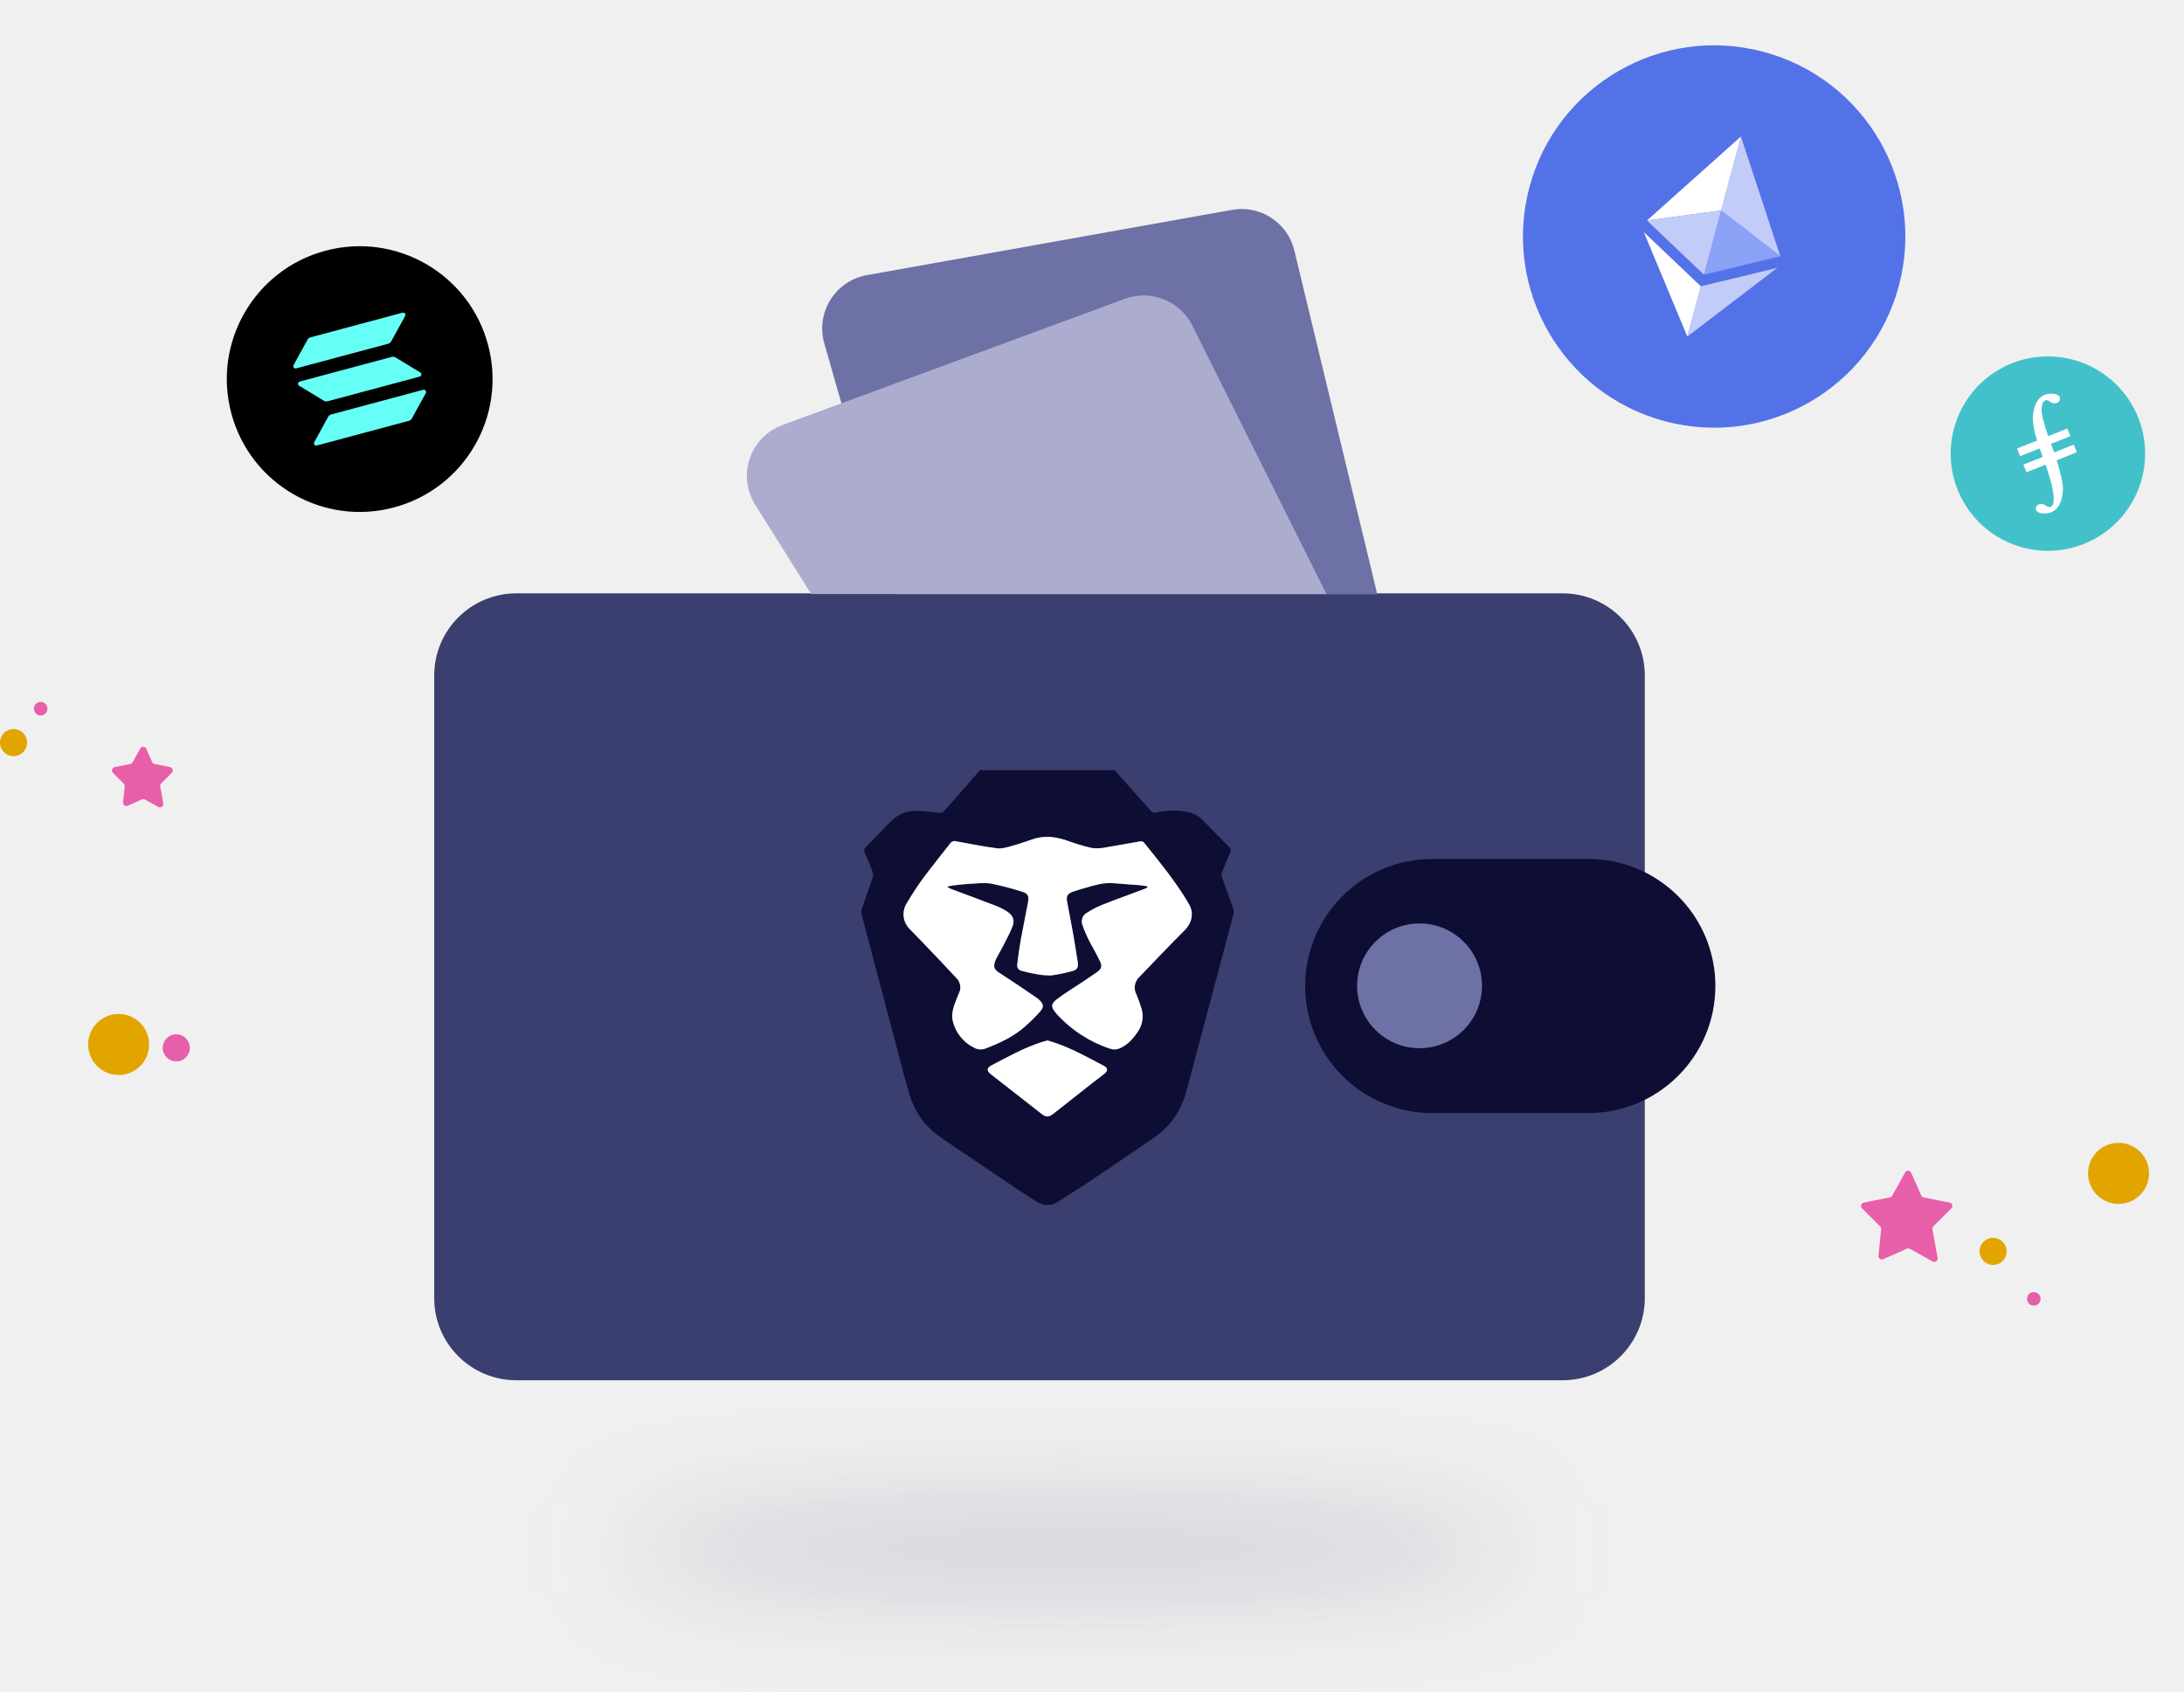
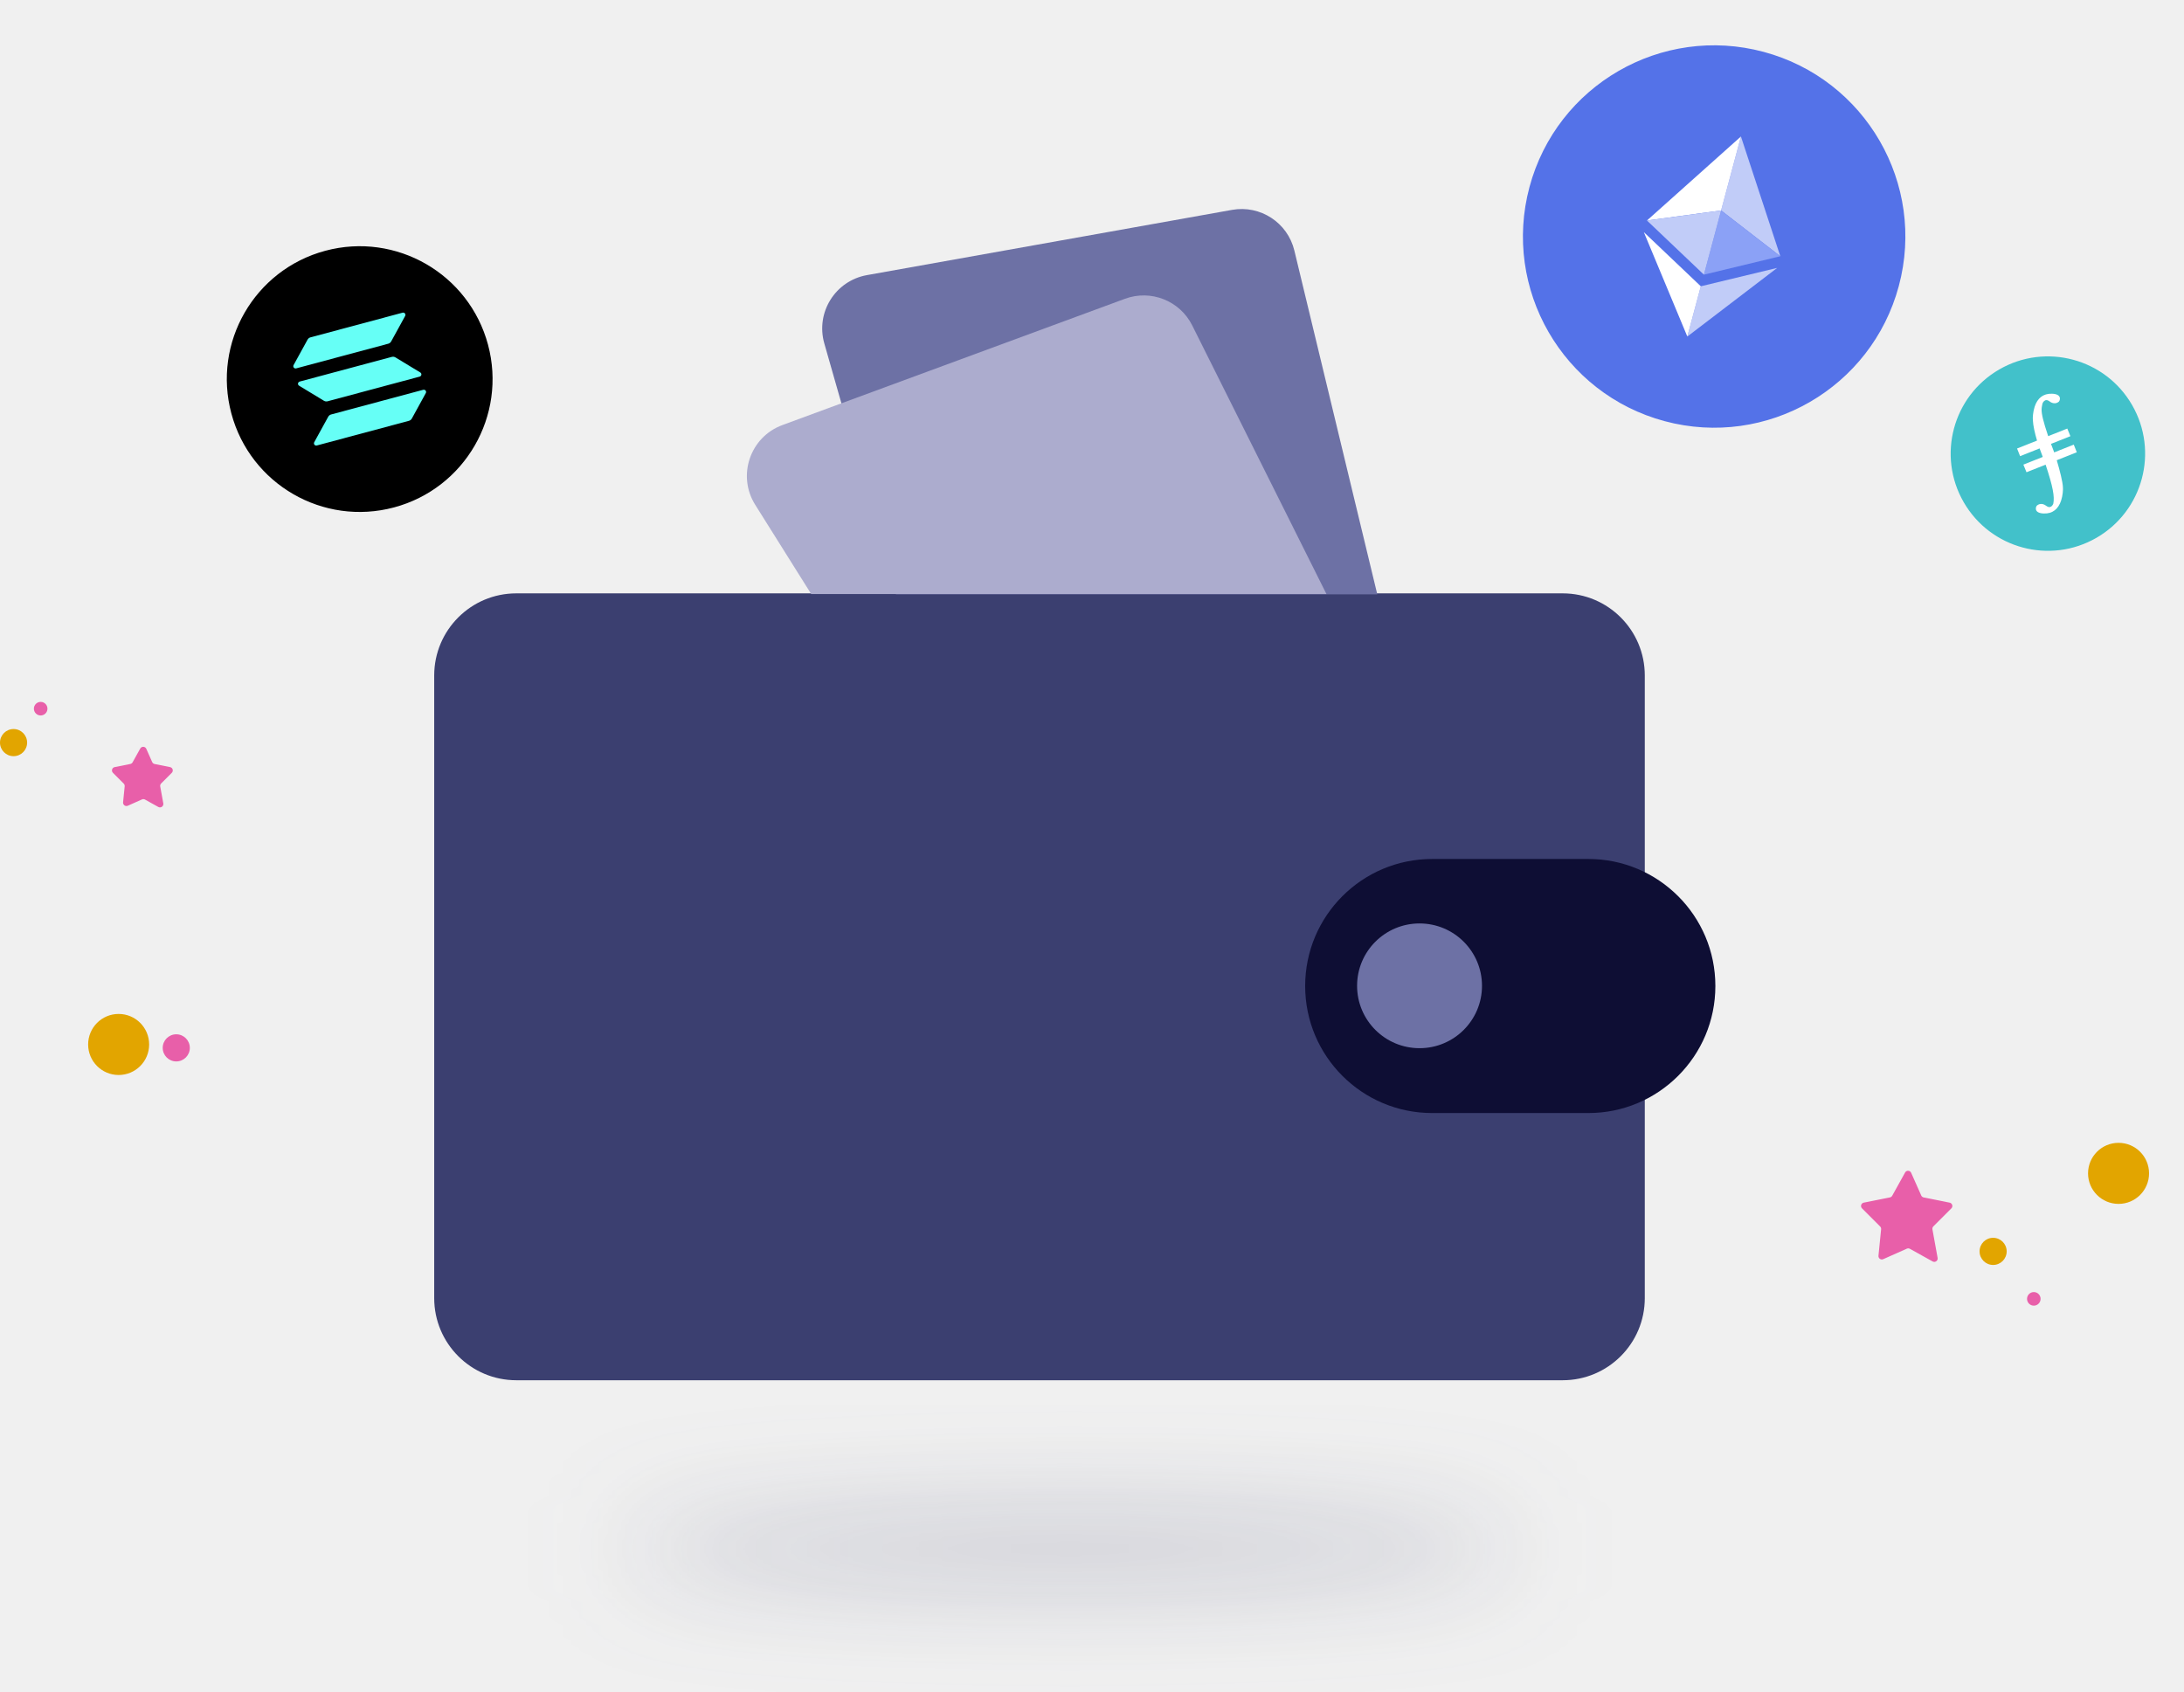
<svg xmlns="http://www.w3.org/2000/svg" width="337" height="261" viewBox="0 0 337 261" fill="none">
  <g clip-path="url(#clip0_9430_60204)">
    <path d="M255.27 62.618C269.78 66.506 284.697 57.888 288.587 43.369C292.478 28.849 283.869 13.928 269.359 10.04C254.849 6.152 239.932 14.77 236.042 29.289C232.151 43.808 240.76 58.73 255.27 62.618Z" fill="#A6ABE8" />
    <path d="M266.129 22.088L263.308 32.616L271.728 39.133L266.129 22.088Z" fill="#F5F4FE" />
    <path d="M266.128 22.088L252.755 34.05L263.307 32.616L266.128 22.088Z" fill="#F5F4FE" />
    <path d="M260.415 43.414L258.498 50.568L271.291 40.792L260.415 43.414Z" fill="#F5F4FE" />
    <path d="M258.497 50.568L260.414 43.413L252.312 35.707L258.497 50.568Z" fill="#F5F4FE" />
    <path d="M260.858 41.758L271.728 39.133L263.308 32.618L260.858 41.758Z" fill="#F5F4FE" />
    <path d="M252.756 34.05L260.858 41.758L263.307 32.618L252.756 34.05Z" fill="#F5F4FE" />
  </g>
  <g clip-path="url(#clip1_9430_60204)">
    <path d="M316.192 84.241C323.992 84.241 330.315 77.914 330.315 70.109C330.315 62.304 323.992 55.977 316.192 55.977C308.393 55.977 302.07 62.304 302.07 70.109C302.07 77.914 308.393 84.241 316.192 84.241Z" fill="#A6ABE8" />
    <path d="M318.937 67.424C318.968 67.374 318.996 67.307 319.025 67.249C319.674 66.099 320.016 64.801 320.017 63.48C319.102 62.951 318.136 62.618 317.086 62.503C317.475 64.201 318.025 65.846 318.822 67.395L318.937 67.424ZM313.692 67.134L313.663 67.128L313.44 67.077V67.073H313.437L313.638 66.197C313.786 66.229 313.935 66.264 314.083 66.3H314.086C314.627 65.078 315.049 63.806 315.346 62.503C313.977 62.654 312.675 63.173 311.577 64.005V64.008C310.655 64.706 309.904 65.604 309.378 66.634C308.853 67.664 308.567 68.8 308.543 69.957V70.11C309.359 70.579 310.255 70.896 311.184 71.045L311.189 71.04C312.165 69.835 313.005 68.525 313.694 67.135H313.692V67.134ZM318.481 68.426C318.648 68.515 318.711 68.643 318.79 68.893C318.901 69.27 318.826 69.668 318.748 70.041L319.673 70.256L319.902 69.259C320.836 70.697 321.872 72.183 323.129 73.349C322.901 73.868 322.76 74.049 322.424 74.504C320.365 73.87 318.172 73.534 316.017 73.555L316.202 72.818L315.587 72.675C315.492 72.65 315.394 72.608 315.337 72.524C315.265 72.428 315.265 72.302 315.289 72.189L315.673 70.516C315.872 70.564 316.08 70.595 316.266 70.684C316.353 70.719 316.431 70.774 316.493 70.844C316.555 70.915 316.599 70.999 316.622 71.09C316.673 71.344 316.565 71.588 316.522 71.832L317.349 72.023L318.039 69.033L317.969 69.009L317.914 68.999C318.106 68.798 318.273 68.62 318.445 68.401L318.481 68.426H318.481ZM311.209 71.237L311.228 71.21C311.389 71.245 311.513 71.232 311.677 71.249C312.266 71.301 312.837 71.313 313.422 71.23C313.467 71.224 313.513 71.219 313.558 71.217L313.422 71.739C313.398 71.842 313.353 71.95 313.264 72.014C313.221 72.044 313.171 72.063 313.119 72.072C313.068 72.081 313.015 72.079 312.964 72.067C312.753 72.024 312.543 71.967 312.33 71.926C312.266 72.217 312.196 72.51 312.129 72.799L313.542 73.126C313.484 73.39 313.47 73.461 313.41 73.722C312.235 73.883 311.073 74.137 309.937 74.481C309.602 74.026 309.459 73.916 309.235 73.397C309.95 72.733 310.594 71.995 311.209 71.237V71.237ZM314.488 73.344L315.055 73.476L315.036 73.588L314.431 73.632L314.488 73.344ZM313.444 71.061C313.488 71.055 313.532 71.052 313.576 71.05V71.047L314.305 67.89C314.334 67.746 314.391 67.603 314.346 67.459C314.329 67.408 314.3 67.361 314.261 67.323C314.223 67.284 314.176 67.255 314.124 67.238L314.101 67.23C313.98 67.198 314.073 67.221 313.95 67.192C313.936 67.189 313.875 67.209 313.861 67.207C313.18 68.581 312.348 69.874 311.38 71.064C311.54 71.098 311.514 71.088 311.674 71.105C312.264 71.159 312.857 71.144 313.443 71.062L313.444 71.061Z" fill="#F5F4FE" />
    <path d="M315.064 66.524V66.526C315.176 66.052 315.282 65.577 315.396 65.103L316.338 65.32L316.011 66.744L316.575 66.875C316.631 66.639 316.687 66.401 316.741 66.164L316.823 65.808L316.905 65.452L317.847 65.667C317.834 65.731 317.82 65.795 317.806 65.859C317.715 66.271 317.613 66.68 317.522 67.094L318.606 67.347C317.81 65.797 317.283 64.177 316.895 62.478C316.651 62.45 316.549 62.459 316.302 62.455H316.152C315.881 62.455 315.781 62.448 315.516 62.478C315.218 63.782 314.866 65.149 314.324 66.371L315.064 66.524V66.524ZM316.314 67.742L316.343 67.748L316.346 67.742H316.314Z" fill="white" />
    <path d="M316.316 67.742L315.879 69.639C316.151 69.699 316.434 69.798 316.713 69.72C316.803 69.692 316.884 69.642 316.95 69.574C317.016 69.507 317.064 69.425 317.091 69.335C317.143 69.167 317.169 68.995 317.215 68.827L317.677 68.945C317.697 68.948 317.674 68.96 317.687 68.947L317.698 68.938C317.89 68.732 318.106 68.507 318.278 68.29C317.996 68.148 317.695 68.048 317.385 67.99L316.316 67.742V67.742ZM323.182 66.996C322.522 65.52 321.582 64.409 320.184 63.599C320.182 64.92 319.865 66.1 319.216 67.251C319.177 67.323 319.141 67.397 319.108 67.472C319.546 67.568 319.818 67.627 320.256 67.725V67.73L319.974 68.997C320.906 70.435 321.946 72.018 323.201 73.186C323.601 72.272 323.819 71.289 323.841 70.291V69.932C323.817 68.919 323.593 67.921 323.182 66.995V66.996ZM308.543 70.277V70.388C308.558 71.408 308.776 72.246 309.184 73.182C309.86 72.557 310.489 71.882 311.065 71.163C310.137 71.015 309.356 70.749 308.543 70.277ZM315.991 73.722L315.671 75.119H315.669L314.722 74.902L314.985 73.756L314.383 73.799L314.16 74.77H314.159L313.212 74.552C313.26 74.337 313.307 74.126 313.36 73.914C312.232 74.067 311.119 74.313 310.033 74.648C310.731 75.596 311.638 76.371 312.683 76.911C313.728 77.452 314.884 77.744 316.061 77.765H316.374C317.542 77.735 318.687 77.438 319.723 76.898C320.759 76.358 321.658 75.589 322.352 74.648C320.292 74.013 318.147 73.701 315.991 73.722V73.722Z" fill="white" />
  </g>
  <g clip-path="url(#clip2_9430_60204)">
    <path d="M60.055 76.545C68.705 74.226 73.838 65.328 71.52 56.672C69.203 48.016 60.312 42.88 51.662 45.199C43.012 47.518 37.879 56.416 40.197 65.072C42.514 73.728 51.405 78.864 60.055 76.545Z" fill="#A6ABE8" />
    <path d="M63.929 62.578L62.223 65.691C62.186 65.759 62.135 65.818 62.073 65.866C62.012 65.914 61.941 65.949 61.866 65.969L50.631 68.982C50.577 68.996 50.521 68.995 50.468 68.979C50.416 68.962 50.369 68.931 50.335 68.888C50.301 68.846 50.28 68.795 50.276 68.741C50.271 68.687 50.282 68.633 50.309 68.585L52.017 65.471C52.054 65.403 52.105 65.344 52.166 65.296C52.227 65.248 52.298 65.213 52.373 65.193L63.607 62.18C63.661 62.166 63.717 62.167 63.77 62.184C63.822 62.2 63.868 62.232 63.903 62.274C63.937 62.316 63.958 62.367 63.962 62.421C63.967 62.475 63.956 62.53 63.929 62.578ZM60.223 58.223C60.157 58.183 60.083 58.157 60.006 58.146C59.929 58.136 59.85 58.141 59.775 58.161L48.54 61.173C48.486 61.188 48.438 61.217 48.401 61.258C48.364 61.298 48.339 61.349 48.331 61.402C48.322 61.456 48.33 61.511 48.353 61.56C48.376 61.609 48.413 61.65 48.46 61.679L51.495 63.52C51.561 63.56 51.634 63.587 51.711 63.597C51.788 63.608 51.867 63.603 51.942 63.583L63.176 60.571C63.23 60.557 63.278 60.527 63.315 60.487C63.352 60.446 63.377 60.396 63.385 60.342C63.394 60.288 63.386 60.234 63.363 60.184C63.34 60.136 63.303 60.094 63.257 60.066L60.223 58.223ZM48.109 59.564L59.344 56.551C59.419 56.531 59.49 56.496 59.551 56.448C59.613 56.4 59.664 56.341 59.701 56.273L61.407 53.16C61.434 53.111 61.445 53.057 61.441 53.003C61.436 52.949 61.415 52.898 61.381 52.856C61.347 52.814 61.3 52.782 61.248 52.766C61.196 52.749 61.139 52.748 61.085 52.762L49.851 55.775C49.776 55.795 49.705 55.83 49.644 55.878C49.583 55.926 49.532 55.985 49.495 56.053L47.788 59.166C47.761 59.215 47.75 59.269 47.754 59.323C47.759 59.377 47.78 59.428 47.814 59.47C47.848 59.512 47.894 59.544 47.947 59.56C47.999 59.577 48.055 59.578 48.109 59.564Z" fill="#F5F4FE" />
  </g>
  <path d="M293.963 180.942L291.975 184.524C291.9 184.658 291.771 184.753 291.62 184.783L287.585 185.59C287.175 185.672 287.022 186.178 287.317 186.473L290.113 189.271C290.224 189.382 290.279 189.536 290.264 189.692L289.855 193.784C289.815 194.184 290.221 194.477 290.588 194.314L294.234 192.693C294.384 192.626 294.557 192.633 294.701 192.713L298.214 194.666C298.599 194.881 299.061 194.55 298.982 194.116L298.183 189.715C298.152 189.547 298.206 189.374 298.327 189.252L301.105 186.473C301.4 186.178 301.247 185.672 300.837 185.59L296.83 184.788C296.664 184.755 296.524 184.643 296.455 184.488L294.899 180.984C294.723 180.589 294.173 180.565 293.963 180.942Z" fill="#E85FA9" />
  <path d="M21.64 115.515L20.463 117.635C20.388 117.769 20.259 117.864 20.108 117.894L17.696 118.377C17.287 118.459 17.134 118.964 17.429 119.259L19.088 120.92C19.199 121.031 19.254 121.186 19.239 121.342L18.992 123.809C18.952 124.209 19.358 124.502 19.725 124.339L21.91 123.367C22.061 123.3 22.234 123.308 22.377 123.388L24.429 124.529C24.815 124.743 25.277 124.413 25.198 123.978L24.723 121.365C24.692 121.196 24.746 121.023 24.868 120.902L26.509 119.259C26.804 118.964 26.651 118.459 26.241 118.377L23.857 117.9C23.691 117.866 23.551 117.754 23.482 117.599L22.575 115.557C22.4 115.162 21.849 115.138 21.64 115.515Z" fill="#E85FA9" />
  <ellipse cx="2.092" cy="114.598" rx="2.092" ry="2.094" fill="#E2A500" />
  <ellipse cx="6.276" cy="109.362" rx="1.046" ry="1.047" fill="#E85FA9" />
  <ellipse cx="18.307" cy="161.181" rx="4.707" ry="4.711" fill="#E2A500" />
  <ellipse cx="27.199" cy="161.705" rx="2.092" ry="2.094" fill="#E85FA9" />
  <ellipse cx="307.547" cy="193.111" rx="2.092" ry="2.094" fill="#E2A500" />
  <ellipse cx="326.901" cy="181.072" rx="4.707" ry="4.711" fill="#E2A500" />
  <ellipse cx="313.825" cy="200.438" rx="1.046" ry="1.047" fill="#E85FA9" />
  <g clip-path="url(#clip3_9430_60204)">
    <path d="M256.865 64.994C272.602 69.211 288.778 59.871 292.995 44.134C297.212 28.397 287.873 12.221 272.135 8.004C256.398 3.788 240.222 13.127 236.005 28.864C231.789 44.601 241.128 60.777 256.865 64.994Z" fill="#5472E8" />
    <path d="M268.633 21.064L265.575 32.475L274.708 39.541L268.633 21.064Z" fill="#C1CCF8" />
    <path d="M268.633 21.064L254.131 34.028L265.575 32.475L268.633 21.064Z" fill="white" />
    <path d="M262.439 44.18L260.362 51.934L274.234 41.34L262.439 44.18Z" fill="#C1CCF8" />
    <path d="M260.362 51.933L262.44 44.178L253.65 35.823L260.362 51.933Z" fill="white" />
    <path d="M262.921 42.385L274.709 39.541L265.575 32.477L262.921 42.385Z" fill="#8BA1F6" />
    <path d="M254.131 34.028L262.92 42.385L265.574 32.478L254.131 34.028Z" fill="#C1CCF8" />
  </g>
  <g clip-path="url(#clip4_9430_60204)">
    <path d="M60.808 78.301C71.744 75.371 78.234 64.13 75.303 53.194C72.373 42.258 61.132 35.768 50.196 38.698C39.26 41.628 32.77 52.869 35.7 63.805C38.631 74.741 49.871 81.231 60.808 78.301Z" fill="black" />
    <path d="M65.707 60.655L63.549 64.588C63.502 64.674 63.438 64.749 63.36 64.81C63.282 64.87 63.193 64.915 63.098 64.94L48.893 68.746C48.825 68.764 48.754 68.763 48.688 68.742C48.621 68.721 48.563 68.681 48.52 68.628C48.476 68.575 48.45 68.51 48.444 68.442C48.438 68.374 48.453 68.305 48.486 68.244L50.646 64.31C50.693 64.225 50.757 64.15 50.834 64.089C50.911 64.029 51.001 63.984 51.096 63.959L65.299 60.153C65.367 60.135 65.439 60.136 65.505 60.157C65.571 60.178 65.63 60.218 65.673 60.271C65.716 60.325 65.743 60.389 65.748 60.457C65.754 60.526 65.74 60.594 65.707 60.655ZM61.021 55.154C60.938 55.103 60.844 55.07 60.747 55.056C60.649 55.043 60.55 55.049 60.454 55.075L46.25 58.881C46.182 58.899 46.121 58.936 46.074 58.987C46.027 59.039 45.996 59.102 45.985 59.17C45.974 59.238 45.984 59.307 46.013 59.369C46.042 59.431 46.089 59.483 46.148 59.519L49.986 61.846C50.069 61.897 50.162 61.929 50.259 61.943C50.356 61.957 50.456 61.951 50.551 61.925L64.755 58.12C64.822 58.101 64.883 58.064 64.93 58.013C64.977 57.962 65.008 57.898 65.019 57.83C65.03 57.763 65.02 57.693 64.991 57.631C64.962 57.569 64.915 57.517 64.856 57.481L61.021 55.154ZM45.705 56.847L59.909 53.041C60.005 53.016 60.094 52.971 60.172 52.911C60.249 52.85 60.314 52.775 60.361 52.689L62.518 48.756C62.551 48.695 62.566 48.627 62.56 48.559C62.554 48.49 62.528 48.426 62.485 48.372C62.441 48.319 62.383 48.279 62.317 48.258C62.25 48.237 62.179 48.236 62.111 48.254L47.907 52.06C47.812 52.086 47.723 52.13 47.646 52.19C47.568 52.251 47.504 52.326 47.458 52.411L45.298 56.345C45.265 56.406 45.251 56.474 45.257 56.542C45.262 56.611 45.288 56.675 45.332 56.728C45.375 56.782 45.433 56.821 45.499 56.843C45.566 56.864 45.637 56.865 45.705 56.847Z" fill="#66FFF6" />
  </g>
  <g clip-path="url(#clip5_9430_60204)">
    <path d="M323.498 82.99C330.673 78.848 333.131 69.674 328.989 62.5C324.846 55.326 315.673 52.868 308.498 57.01C301.324 61.152 298.866 70.326 303.008 77.5C307.15 84.674 316.324 87.133 323.498 82.99Z" fill="#42C1CA" />
    <path d="M314.322 67.99C313.965 66.793 313.72 65.672 313.684 64.869C313.632 64.506 313.702 63.523 313.957 62.754C314.382 61.471 315.248 60.708 316.638 60.759L316.631 60.953L316.638 60.759C317.348 60.785 317.751 61.001 317.842 61.37C317.91 61.645 317.761 61.983 317.612 62.043C317.422 62.18 317.195 62.257 316.918 62.226C316.682 62.195 316.459 62.099 316.273 61.951C315.936 61.696 315.683 61.69 315.469 61.85C315.313 61.965 315.181 62.183 315.161 62.289L315.104 62.556C315.057 62.758 315.03 62.964 315.025 63.172C315.013 63.891 315.282 65.041 316.043 67.306L318.992 66.134L319.471 67.31L316.478 68.499L316.774 69.284L316.847 69.48C316.885 69.583 316.926 69.694 316.968 69.813L319.99 68.613L320.458 69.793L317.365 71.022C317.844 72.612 318.276 74.362 318.312 75.131C318.364 75.495 318.294 76.477 318.039 77.247C317.614 78.529 316.748 79.293 315.358 79.241C314.648 79.215 314.245 78.999 314.154 78.629C314.085 78.355 314.235 78.018 314.384 77.958C314.574 77.821 314.801 77.744 315.077 77.774C315.291 77.798 315.507 77.887 315.722 78.05C316.059 78.303 316.313 78.311 316.527 78.151C316.682 78.035 316.814 77.817 316.834 77.711C317.053 76.677 316.78 75.087 315.645 71.706L312.696 72.877L312.216 71.701L315.209 70.513L314.914 69.728C314.847 69.552 314.783 69.375 314.72 69.198L311.71 70.394L311.241 69.214L314.322 67.99V67.99Z" fill="white" />
  </g>
  <g opacity="0.8" filter="url(#filter0_f_9430_60204)">
    <ellipse cx="165.051" cy="239" rx="70" ry="6" fill="#4F5277" fill-opacity="0.3" />
  </g>
  <rect x="67" y="91.566" width="186.798" height="121.433" rx="12.673" fill="#3B3F70" />
  <path d="M201.392 152.16C201.392 141.333 210.169 132.556 220.996 132.556H245.085C255.912 132.556 264.689 141.333 264.689 152.16V152.16C264.689 162.987 255.912 171.764 245.085 171.764H220.996C210.169 171.764 201.392 162.987 201.392 152.16V152.16Z" fill="#0E0E34" />
  <ellipse cx="219.041" cy="152.13" rx="9.637" ry="9.625" fill="#6D71A5" />
-   <path d="M190.269 140.177C189.676 138.536 189.093 136.889 188.522 135.236C188.464 135.047 188.47 134.843 188.54 134.658C188.974 133.574 189.426 132.489 189.886 131.383C189.936 131.297 189.953 131.196 189.935 131.098C189.917 131 189.865 130.912 189.787 130.848C188.329 129.377 186.921 127.881 185.455 126.428C184.645 125.622 183.576 125.319 182.468 125.167C181.047 125.018 179.611 125.105 178.219 125.423C178.134 125.436 178.047 125.431 177.964 125.408C177.882 125.386 177.804 125.347 177.737 125.293C175.867 123.222 174.017 121.133 172.157 119.04C172.117 118.983 172.088 118.92 172.07 118.853H151.216C150.333 119.868 149.454 120.887 148.564 121.896C147.616 122.98 146.639 124.021 145.712 125.116C145.606 125.254 145.461 125.357 145.295 125.412C145.13 125.468 144.951 125.473 144.782 125.427C143.712 125.257 142.631 125.159 141.547 125.134C140.36 125.082 139.19 125.427 138.225 126.114C137.612 126.615 137.036 127.159 136.5 127.74C136.135 128.102 135.807 128.445 135.464 128.803L133.557 130.78C133.448 130.862 133.372 130.98 133.343 131.112C133.314 131.245 133.334 131.383 133.4 131.503C133.845 132.515 134.268 133.537 134.662 134.575C134.752 134.827 134.761 135.101 134.687 135.359C134.14 136.967 133.553 138.569 133.002 140.181C132.899 140.462 132.875 140.765 132.933 141.059C134.053 145.349 135.194 149.632 136.325 153.918C136.956 156.3 137.583 158.689 138.214 161.068C138.763 163.157 139.317 165.244 139.873 167.331C139.975 167.693 140.085 168.087 140.198 168.459C140.606 169.937 141.259 171.338 142.131 172.604C142.342 172.897 142.565 173.172 142.798 173.436C143.4 174.101 144.066 174.706 144.786 175.243C145.151 175.521 145.515 175.785 145.906 176.045C145.96 176.081 146.015 176.118 146.066 176.157C146.113 176.191 146.162 176.222 146.212 176.251L147.062 176.83C147.138 176.88 147.219 176.938 147.302 176.989C149.629 178.564 151.96 180.138 154.294 181.709L156.96 183.516L157.277 183.729L157.58 183.928C157.606 183.949 157.634 183.968 157.664 183.982C158.441 184.495 159.228 184.987 160.027 185.468C160.378 185.703 160.778 185.858 161.197 185.921C161.616 185.983 162.044 185.952 162.449 185.829C162.724 185.741 162.988 185.62 163.233 185.468C163.306 185.421 163.386 185.374 163.459 185.323C164.281 184.805 165.098 184.285 165.91 183.762L166.191 183.581L166.311 183.502L166.366 183.469C167.135 182.974 167.901 182.464 168.66 181.955C168.711 181.926 168.758 181.89 168.806 181.857L169.003 181.727L169.108 181.655C170.222 180.905 171.333 180.153 172.442 179.399C174.346 178.105 176.248 176.805 178.15 175.499C180.735 173.728 182.3 171.26 183.099 168.271C183.799 165.635 184.502 162.999 185.207 160.363C185.327 159.904 185.451 159.445 185.571 158.986C187.147 153.049 188.727 147.11 190.313 141.171C190.408 140.844 190.393 140.495 190.269 140.177V140.177ZM170.4 165.705C169.783 166.2 169.141 166.659 168.521 167.15C166.559 168.688 164.603 170.23 162.653 171.777C161.818 172.438 161.453 172.46 160.629 171.816C158.04 169.8 155.456 167.777 152.879 165.748C152.226 165.235 152.259 164.783 153.003 164.393C155.516 163.077 158.003 161.689 160.724 160.807C161.016 160.713 161.311 160.641 161.646 160.547C162.117 160.699 162.609 160.84 163.105 161.013C165.658 161.921 168.018 163.243 170.4 164.494C170.965 164.808 170.961 165.264 170.4 165.716V165.705ZM182.851 143.43C180.502 145.862 178.168 148.313 175.823 150.752C175.454 151.082 175.205 151.523 175.114 152.007C175.023 152.491 175.095 152.991 175.319 153.431C175.64 154.165 175.911 154.92 176.133 155.689C176.308 156.28 176.349 156.901 176.251 157.509C176.154 158.116 175.922 158.695 175.571 159.203C174.842 160.287 174.017 161.248 172.777 161.787C172.304 162.002 171.764 162.024 171.275 161.848C168.079 160.793 165.218 158.923 162.981 156.427C162.095 155.422 162.091 154.93 163.178 154.121C164.422 153.192 165.757 152.39 167.048 151.529C167.777 151.038 168.507 150.561 169.236 150.044C169.966 149.527 170.082 149.133 169.71 148.345C169.189 147.239 168.539 146.177 167.996 145.092C167.613 144.341 167.282 143.565 167.008 142.768C166.872 142.434 166.86 142.064 166.973 141.722C167.087 141.38 167.318 141.089 167.628 140.9C168.414 140.394 169.247 139.963 170.115 139.613C172.256 138.764 174.426 137.987 176.578 137.181C176.735 137.119 176.88 137.04 177.034 136.964V136.79C176.669 136.732 176.275 136.646 175.892 136.613C174.484 136.498 173.076 136.404 171.672 136.295C170.162 136.176 168.755 136.657 167.354 137.054C166.716 137.228 166.081 137.416 165.465 137.64C164.736 137.911 164.491 138.334 164.633 139.085C164.951 140.791 165.286 142.49 165.593 144.196C165.836 145.613 166.067 147.044 166.286 148.49C166.421 149.357 166.176 149.701 165.312 149.896C164.293 150.176 163.256 150.388 162.208 150.532C161.374 150.55 160.54 150.471 159.724 150.297C159.072 150.199 158.433 150.026 157.792 149.87C157.15 149.715 156.872 149.433 156.949 148.786C157.091 147.503 157.281 146.224 157.507 144.951C157.85 143.047 158.258 141.156 158.601 139.252C158.736 138.471 158.776 137.914 157.638 137.596C156.083 137.095 154.5 136.682 152.897 136.36C151.756 136.176 150.552 136.36 149.378 136.414C148.586 136.458 147.798 136.566 147.011 136.653C146.752 136.685 146.5 136.751 146.245 136.794C146.241 136.836 146.231 136.877 146.216 136.917C146.406 137.029 146.605 137.127 146.81 137.21C149.082 138.07 151.369 138.905 153.637 139.779C154.254 140.015 154.844 140.315 155.395 140.676C156.314 141.272 156.599 141.999 156.205 143.014C155.811 144.03 155.22 145.085 154.702 146.112C154.338 146.802 153.94 147.46 153.608 148.161C153.244 149.025 153.306 149.545 154.039 150.029C155.184 150.792 156.344 151.533 157.485 152.303C158.375 152.896 159.247 153.514 160.126 154.11C160.196 154.162 160.262 154.22 160.323 154.284C161.052 154.974 161.107 155.415 160.432 156.159C159.719 156.954 158.959 157.705 158.156 158.411C156.387 159.972 154.283 160.97 152.087 161.801C151.794 161.918 151.477 161.967 151.162 161.946C150.846 161.925 150.539 161.833 150.264 161.678C149.463 161.275 148.76 160.705 148.201 160.008C147.643 159.311 147.243 158.502 147.029 157.638C146.737 156.43 147.146 155.277 147.602 154.157C147.722 153.864 147.842 153.564 147.966 153.272C148.157 152.898 148.224 152.475 148.158 152.062C148.093 151.649 147.898 151.267 147.602 150.969C146.449 149.719 145.278 148.49 144.111 147.261C142.842 145.924 141.566 144.598 140.282 143.285C139.831 142.809 139.539 142.207 139.444 141.561C139.349 140.915 139.455 140.255 139.749 139.671C140.87 137.718 142.135 135.85 143.535 134.083C144.542 132.76 145.607 131.474 146.62 130.154C146.718 130.007 146.862 129.895 147.03 129.837C147.199 129.779 147.381 129.778 147.55 129.833C149.655 130.22 151.756 130.639 153.878 130.917C154.608 131.007 155.439 130.74 156.194 130.534C157.288 130.23 158.382 129.833 159.451 129.479C161.176 128.915 162.861 129.117 164.557 129.688C165.832 130.159 167.135 130.552 168.459 130.863C169.257 130.96 170.066 130.915 170.848 130.729C172.559 130.462 174.254 130.126 175.954 129.836C176.047 129.822 176.143 129.827 176.234 129.852C176.326 129.877 176.41 129.921 176.483 129.981C178.824 132.872 181.177 135.764 183.113 138.923C183.226 139.111 183.321 139.309 183.438 139.497C184.273 140.878 183.835 142.392 182.851 143.43Z" fill="#0E0E34" />
-   <path d="M170.4 165.715C169.784 166.21 169.142 166.669 168.522 167.161C166.56 168.698 164.604 170.24 162.654 171.787C161.818 172.449 161.454 172.47 160.629 171.827C158.04 169.81 155.452 167.787 152.865 165.759C152.212 165.245 152.245 164.794 152.989 164.403C155.502 163.088 157.989 161.7 160.71 160.818C161.001 160.724 161.297 160.652 161.632 160.558C162.103 160.709 162.595 160.85 163.091 161.024C165.644 161.931 168.004 163.254 170.385 164.504C170.965 164.808 170.962 165.263 170.4 165.715Z" fill="white" />
-   <path d="M175.841 150.736C175.473 151.066 175.224 151.507 175.133 151.991C175.042 152.475 175.114 152.975 175.338 153.414C175.658 154.149 175.93 154.904 176.151 155.673C176.326 156.263 176.367 156.885 176.27 157.493C176.173 158.1 175.94 158.679 175.59 159.186C174.86 160.271 174.036 161.232 172.796 161.771C172.322 161.985 171.783 162.007 171.293 161.832C168.097 160.777 165.237 158.907 163 156.411C162.114 155.406 162.11 154.914 163.197 154.105C164.44 153.176 165.775 152.373 167.066 151.513C167.796 151.022 168.525 150.545 169.255 150.028C169.984 149.511 170.101 149.117 169.729 148.329C169.207 147.223 168.558 146.16 168.015 145.076C167.631 144.325 167.301 143.549 167.026 142.752C166.894 142.419 166.884 142.051 166.997 141.712C167.11 141.373 167.34 141.083 167.646 140.894C168.432 140.388 169.265 139.957 170.133 139.608C172.274 138.758 174.444 137.981 176.596 137.175C176.753 137.114 176.899 137.034 177.052 136.958V136.785C176.687 136.727 176.293 136.64 175.91 136.608C174.503 136.492 173.095 136.398 171.691 136.29C170.181 136.17 168.773 136.651 167.373 137.049C166.734 137.222 166.1 137.41 165.483 137.634C164.754 137.905 164.51 138.328 164.652 139.08C164.969 140.786 165.305 142.485 165.611 144.191C165.854 145.607 166.085 147.039 166.304 148.484C166.439 149.352 166.195 149.695 165.33 149.89C164.311 150.171 163.274 150.383 162.227 150.526C161.392 150.544 160.559 150.466 159.743 150.292C159.09 150.194 158.452 150.02 157.81 149.865C157.168 149.71 156.891 149.428 156.967 148.781C157.11 147.498 157.299 146.218 157.525 144.946C157.868 143.041 158.277 141.151 158.62 139.246C158.755 138.466 158.795 137.909 157.657 137.591C156.102 137.089 154.519 136.677 152.916 136.355C151.774 136.17 150.57 136.355 149.396 136.409C148.605 136.452 147.817 136.561 147.029 136.648C146.77 136.68 146.519 136.745 146.263 136.789C146.26 136.831 146.25 136.872 146.234 136.911C146.425 137.023 146.623 137.121 146.829 137.204C149.101 138.064 151.387 138.899 153.656 139.774C154.273 140.009 154.862 140.31 155.414 140.67C156.333 141.267 156.617 141.993 156.223 143.009C155.83 144.024 155.239 145.08 154.721 146.106C154.356 146.797 153.959 147.454 153.627 148.155C153.262 149.019 153.324 149.54 154.057 150.024C155.202 150.787 156.362 151.528 157.504 152.297C158.393 152.89 159.265 153.508 160.144 154.105C160.215 154.156 160.281 154.215 160.341 154.278C161.07 154.968 161.125 155.409 160.45 156.154C159.737 156.948 158.977 157.7 158.175 158.406C156.406 159.967 154.301 160.965 152.106 161.796C151.812 161.912 151.496 161.962 151.18 161.94C150.864 161.919 150.558 161.828 150.282 161.673C149.478 161.272 148.771 160.703 148.21 160.005C147.648 159.308 147.245 158.498 147.029 157.632C146.737 156.425 147.146 155.272 147.602 154.152C147.722 153.859 147.842 153.559 147.966 153.266C148.157 152.893 148.224 152.47 148.159 152.057C148.093 151.644 147.898 151.261 147.602 150.964C146.449 149.713 145.279 148.484 144.111 147.256C142.842 145.918 141.566 144.593 140.282 143.28C139.832 142.803 139.539 142.201 139.444 141.555C139.349 140.909 139.455 140.25 139.75 139.666C140.87 137.712 142.135 135.845 143.535 134.078C144.542 132.755 145.607 131.468 146.621 130.149C146.718 130.002 146.863 129.89 147.031 129.832C147.199 129.774 147.382 129.772 147.551 129.827C149.655 130.214 151.756 130.633 153.878 130.912C154.608 131.002 155.439 130.735 156.194 130.529C157.288 130.225 158.383 129.827 159.451 129.473C161.176 128.909 162.861 129.112 164.557 129.683C165.832 130.154 167.135 130.546 168.459 130.857C169.257 130.955 170.066 130.909 170.848 130.724C172.559 130.456 174.255 130.12 175.954 129.831C176.048 129.816 176.143 129.821 176.235 129.846C176.326 129.871 176.411 129.915 176.483 129.976C178.824 132.867 181.177 135.758 183.113 138.917C183.227 139.105 183.321 139.304 183.438 139.492C184.313 140.916 183.876 142.43 182.891 143.468C180.502 145.846 178.168 148.296 175.841 150.736Z" fill="white" />
  <path d="M190.117 32.387L133.768 42.456C128.889 43.328 125.832 48.226 127.193 52.992L138.249 91.717H212.521L199.724 38.663C198.686 34.358 194.475 31.608 190.117 32.387Z" fill="#6D71A5" />
  <path d="M116.531 77.897L125.173 91.67H204.675L183.965 50.22C182.058 46.404 177.586 44.632 173.584 46.108L120.724 65.597C115.738 67.435 113.706 73.395 116.531 77.897Z" fill="#ACACCE" />
  <defs>
    <filter id="filter0_f_9430_60204" x="79.051" y="217" width="172" height="44" filterUnits="userSpaceOnUse" color-interpolation-filters="sRGB">
      <feFlood flood-opacity="0" result="BackgroundImageFix" />
      <feBlend mode="normal" in="SourceGraphic" in2="BackgroundImageFix" result="shape" />
      <feGaussianBlur stdDeviation="8" result="effect1_foregroundBlur_9430_60204" />
    </filter>
    <clipPath id="clip0_9430_60204">
      <rect width="54.399" height="54.433" fill="white" transform="translate(243.086 3) rotate(15)" />
    </clipPath>
    <clipPath id="clip1_9430_60204">
      <rect width="28.244" height="28.265" fill="white" transform="translate(302.07 55.9766)" />
    </clipPath>
    <clipPath id="clip2_9430_60204">
      <rect width="32.43" height="32.45" fill="white" transform="matrix(0.965879 -0.258993 0.258645 0.965972 36 49.3984)" />
    </clipPath>
    <clipPath id="clip3_9430_60204">
      <rect width="59" height="59" fill="white" transform="translate(243.641 0.369141) rotate(15)" />
    </clipPath>
    <clipPath id="clip4_9430_60204">
      <rect width="41" height="41" fill="white" transform="translate(30.3945 44.0039) rotate(-15)" />
    </clipPath>
    <clipPath id="clip5_9430_60204">
      <rect width="30" height="30" fill="white" transform="translate(295.508 64.5098) rotate(-30)" />
    </clipPath>
  </defs>
</svg>
